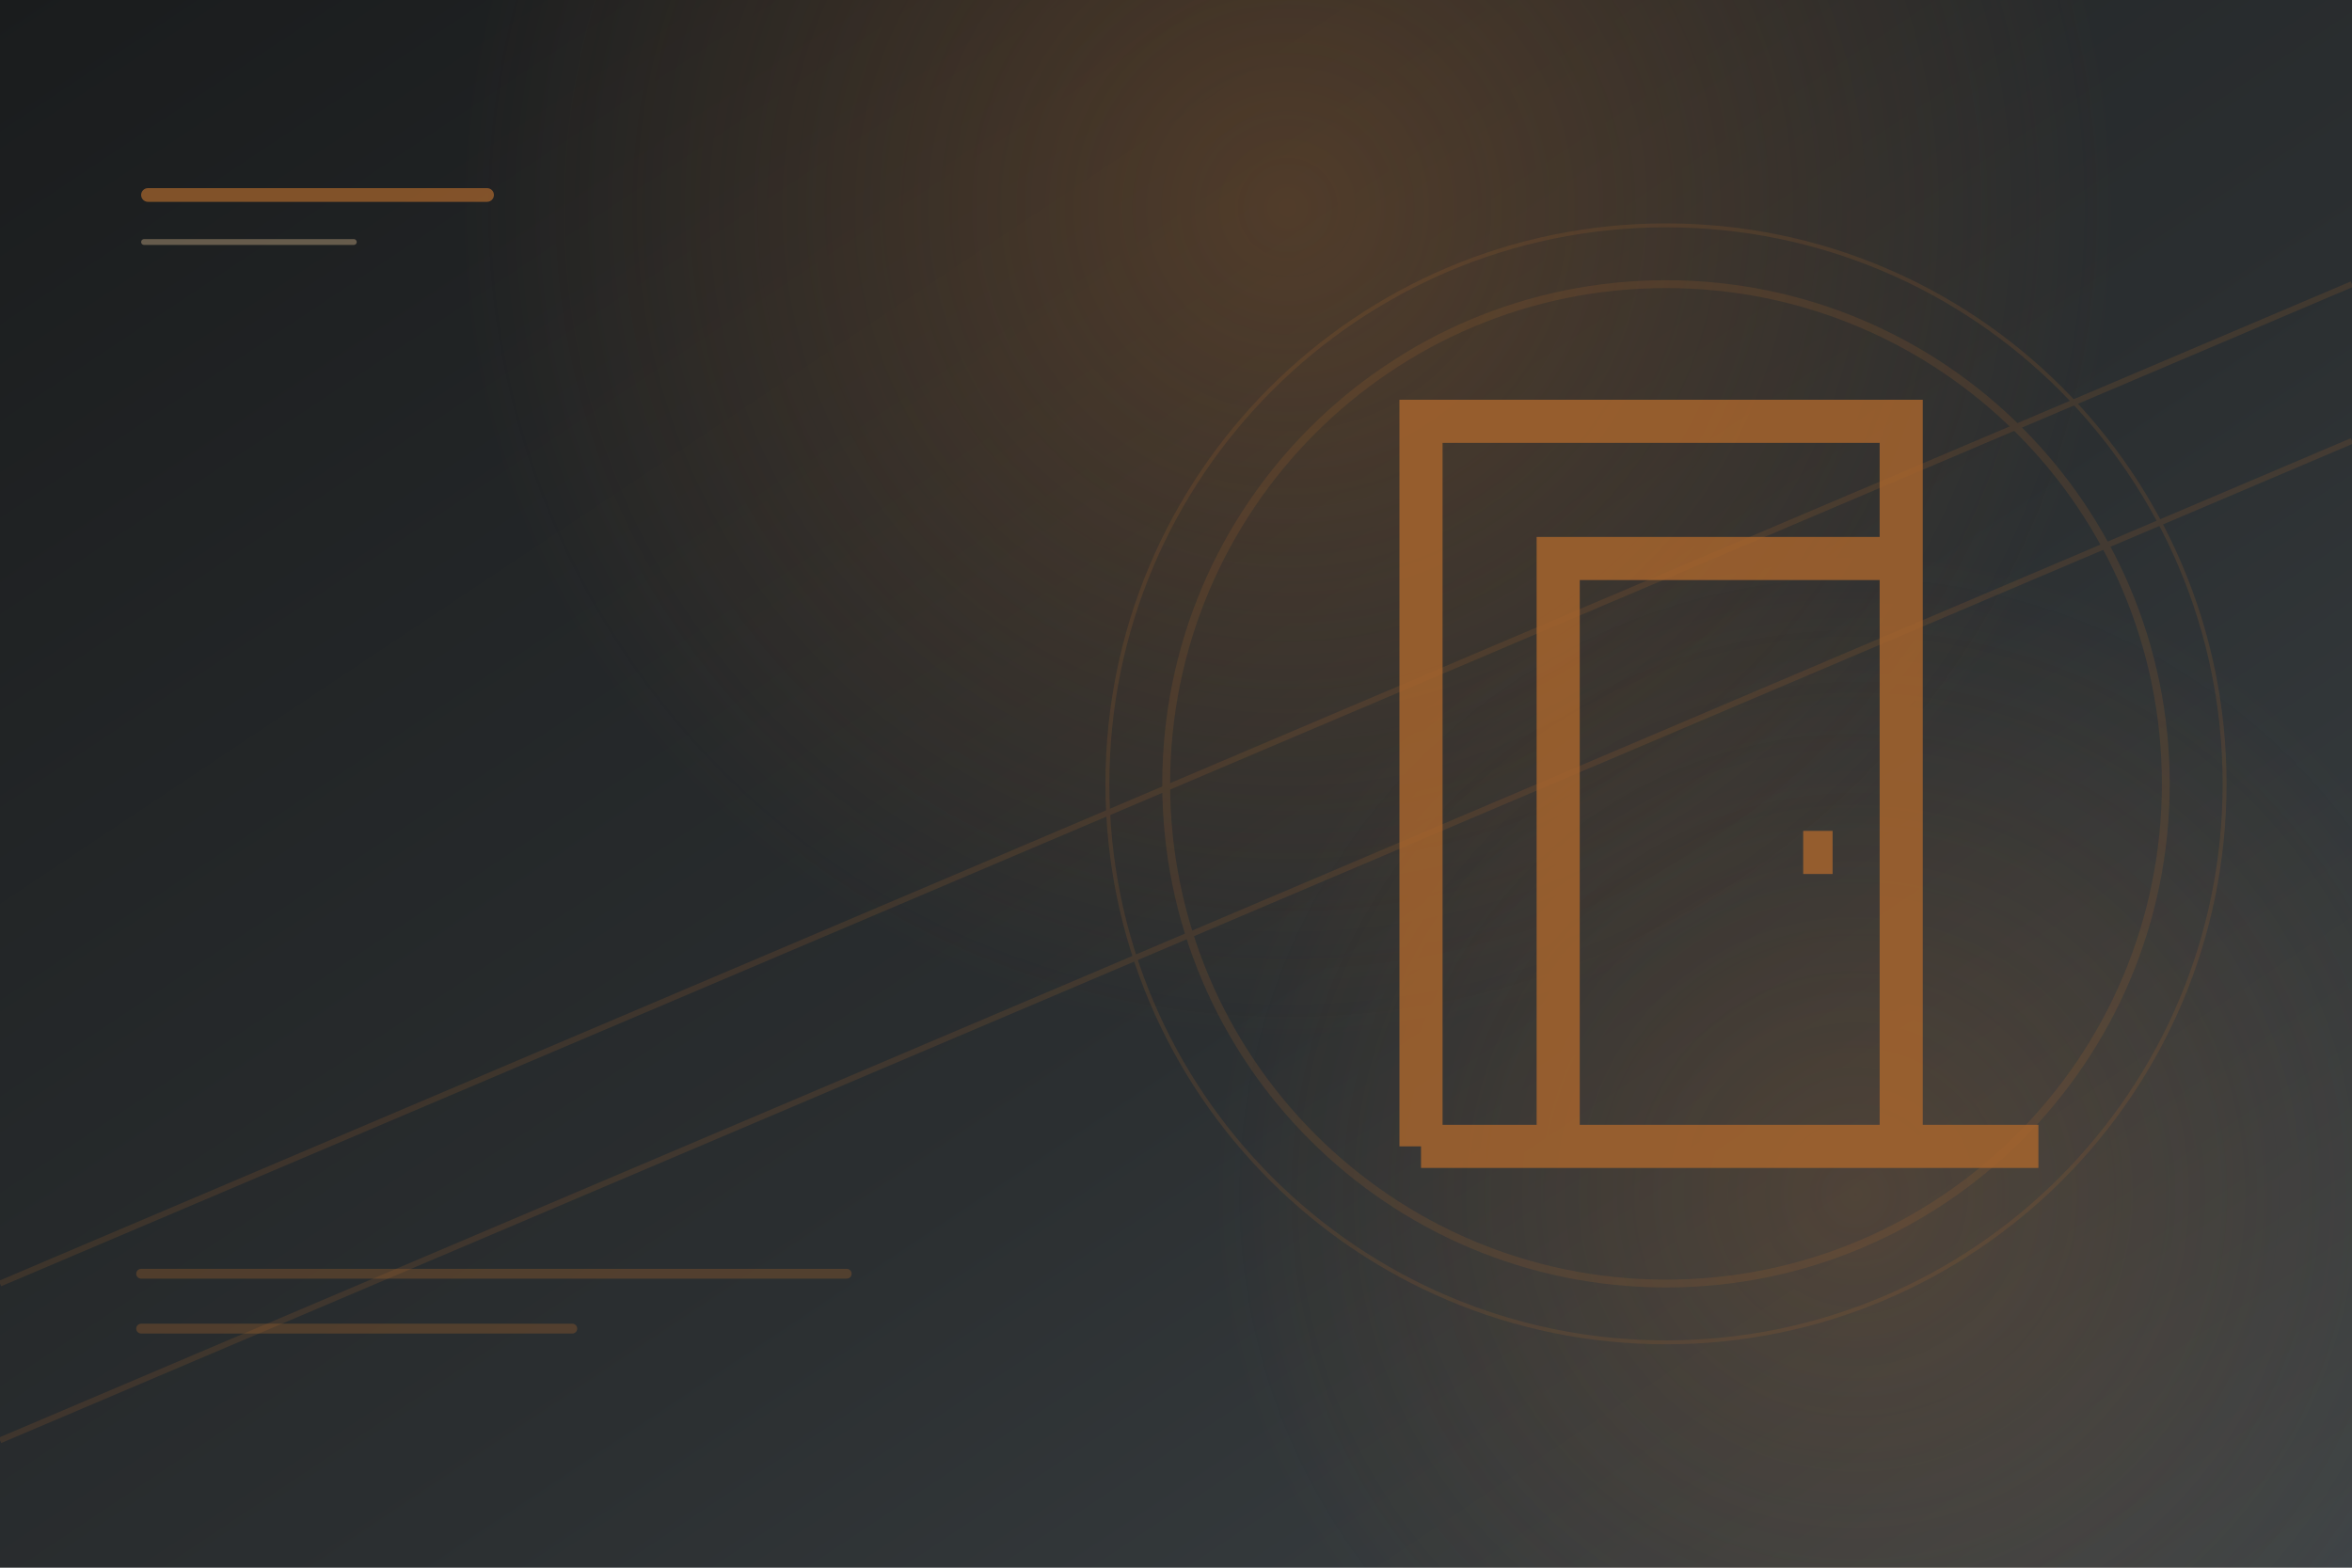
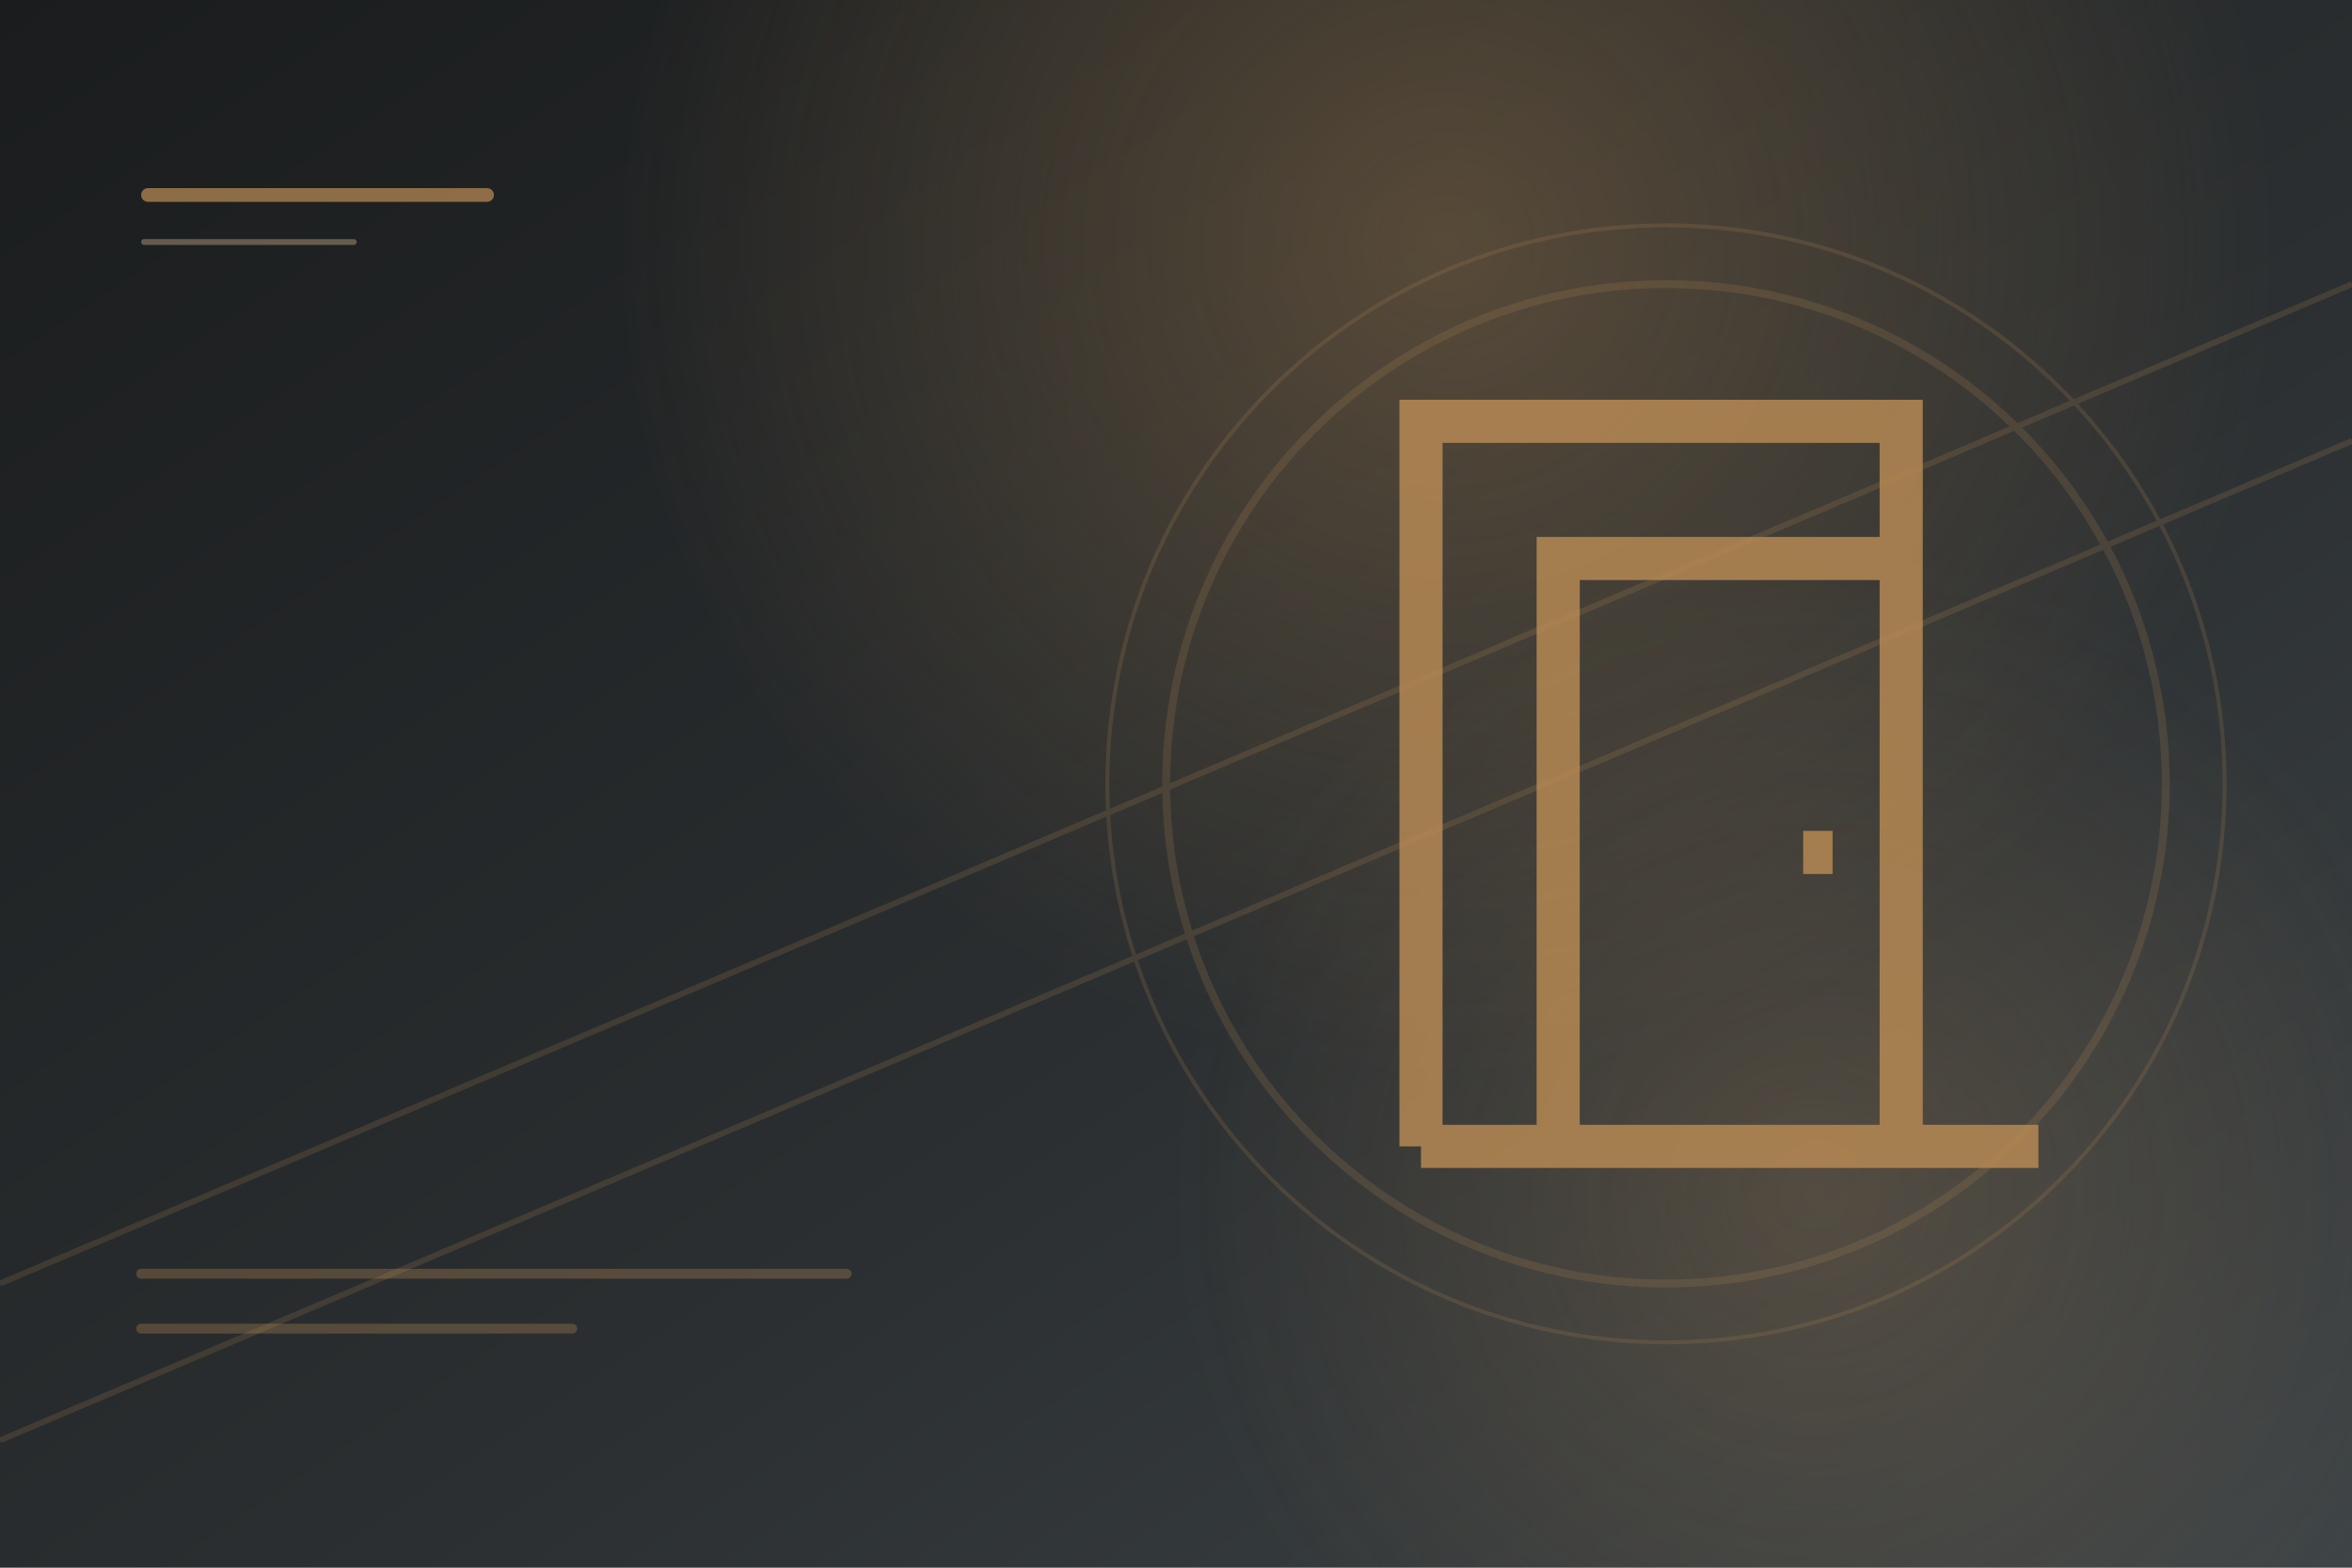
<svg xmlns="http://www.w3.org/2000/svg" width="1200" height="800" viewBox="0 0 1200 800" preserveAspectRatio="xMidYMid meet" role="img" aria-labelledby="title desc">
  <defs>
    <linearGradient id="bg" x1="0" y1="0" x2="1" y2="1">
      <stop stop-color="#1a1c1d" />
      <stop offset=".58" stop-color="#2b2f31" />
      <stop offset="1" stop-color="#3e4447" />
    </linearGradient>
    <radialGradient id="glow">
-       <stop stop-color="#a8652d" stop-opacity=".34" />
-       <stop offset="1" stop-color="#a8652d" stop-opacity="0" />
+       <stop stop-color="#b98b54" stop-opacity=".34" />
+       <stop offset="1" stop-color="#b98b54" stop-opacity="0" />
    </radialGradient>
  </defs>
  <rect width="1200" height="800" fill="url(#bg)" />
-   <circle cx="657" cy="108" r="420" fill="url(#glow)" />
-   <circle cx="947" cy="610" r="330" fill="url(#glow)" opacity=".7" />
-   <g fill="none" stroke="#a8652d" opacity=".18">
+   <circle cx="738" cy="126" r="420" fill="url(#glow)" />
+   <circle cx="926" cy="610" r="330" fill="url(#glow)" opacity=".7" />
+   <g fill="none" stroke="#b98b54" opacity=".18">
    <path d="M0 655 1200 145M0 735 1200 225" stroke-width="3" />
    <circle cx="850" cy="400" r="255" stroke-width="4" />
    <circle cx="850" cy="400" r="285" stroke-width="2" />
  </g>
-   <g color="#a8652d" opacity=".82">
+   <g color="#b98b54" opacity=".82">
    <path d="M725 585V215h245v370M725 585h315M795 585V285h175M920 435h15" fill="none" stroke="currentColor" stroke-width="22" />
  </g>
-   <rect x="72" y="96" width="180" height="7" rx="3.5" fill="#a8652d" opacity=".72" />
+   <rect x="72" y="96" width="180" height="7" rx="3.5" fill="#b98b54" opacity=".72" />
  <rect x="72" y="122" width="110" height="3" rx="1.5" fill="#d2b48c" opacity=".4" />
-   <path d="M72 650h360M72 678h220" stroke="#a8652d" stroke-width="5" stroke-linecap="round" opacity=".32" />
+   <path d="M72 650h360M72 678h220" stroke="#b98b54" stroke-width="5" stroke-linecap="round" opacity=".32" />
</svg>
